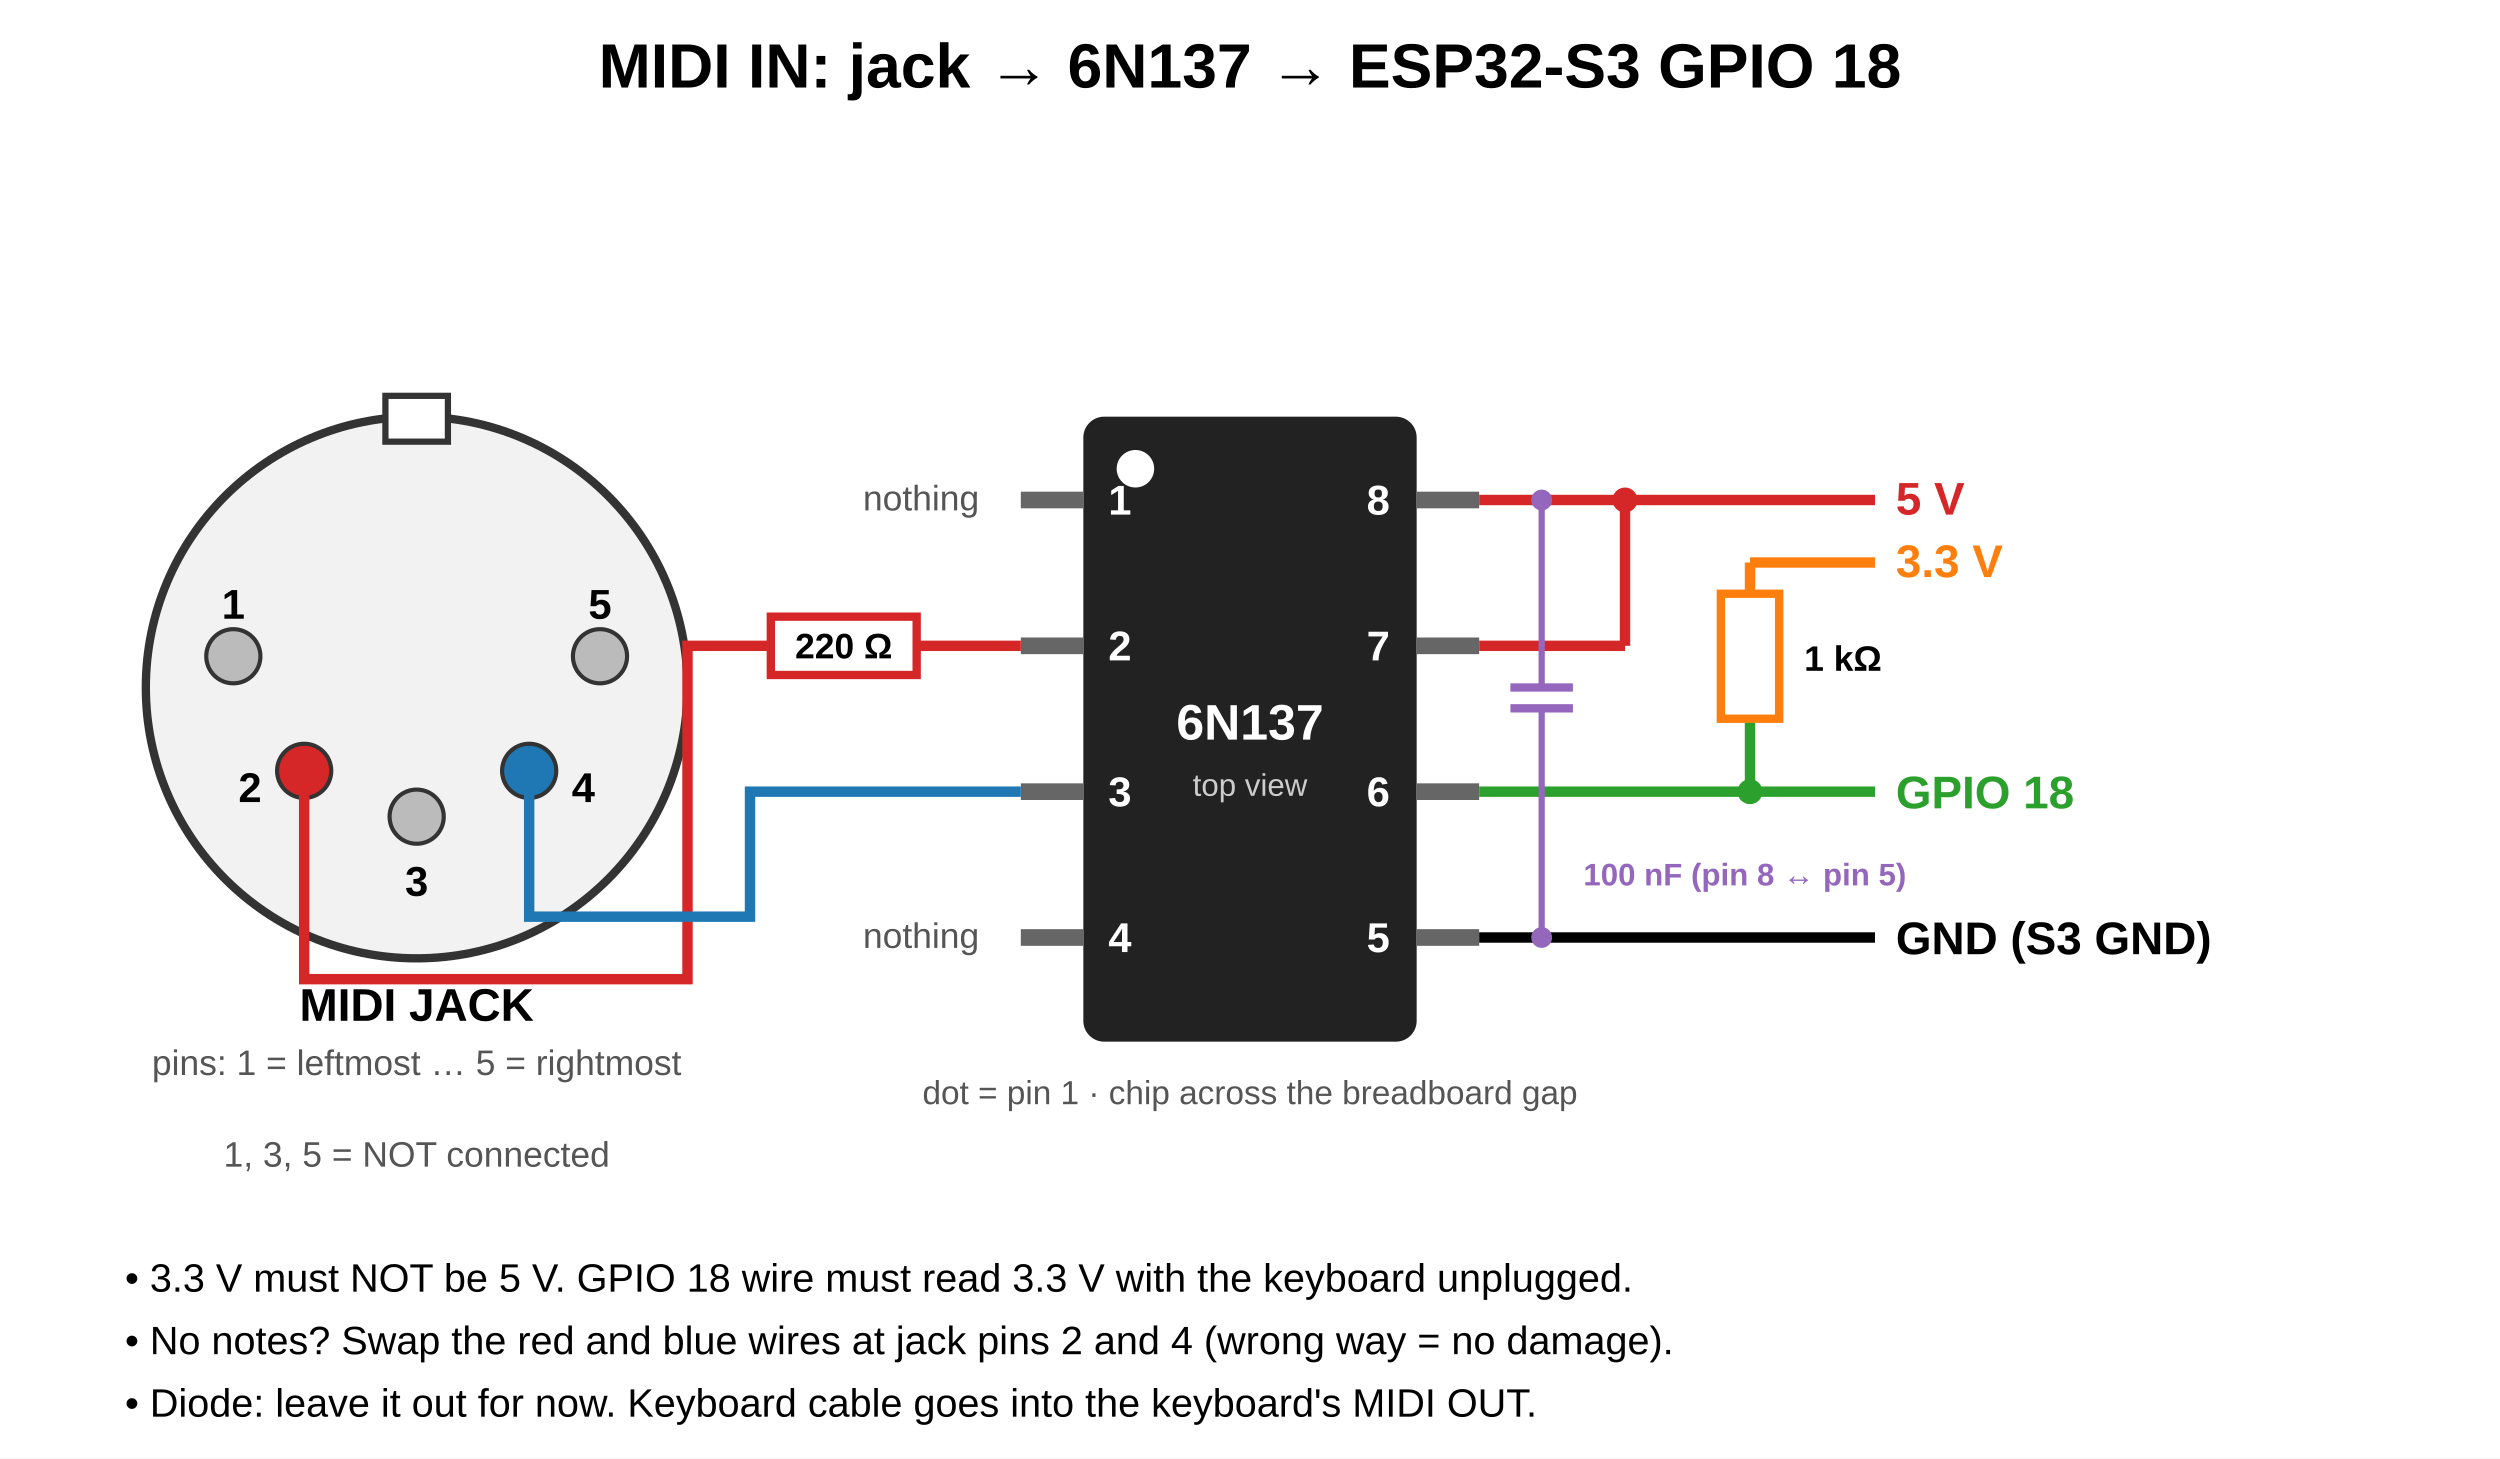
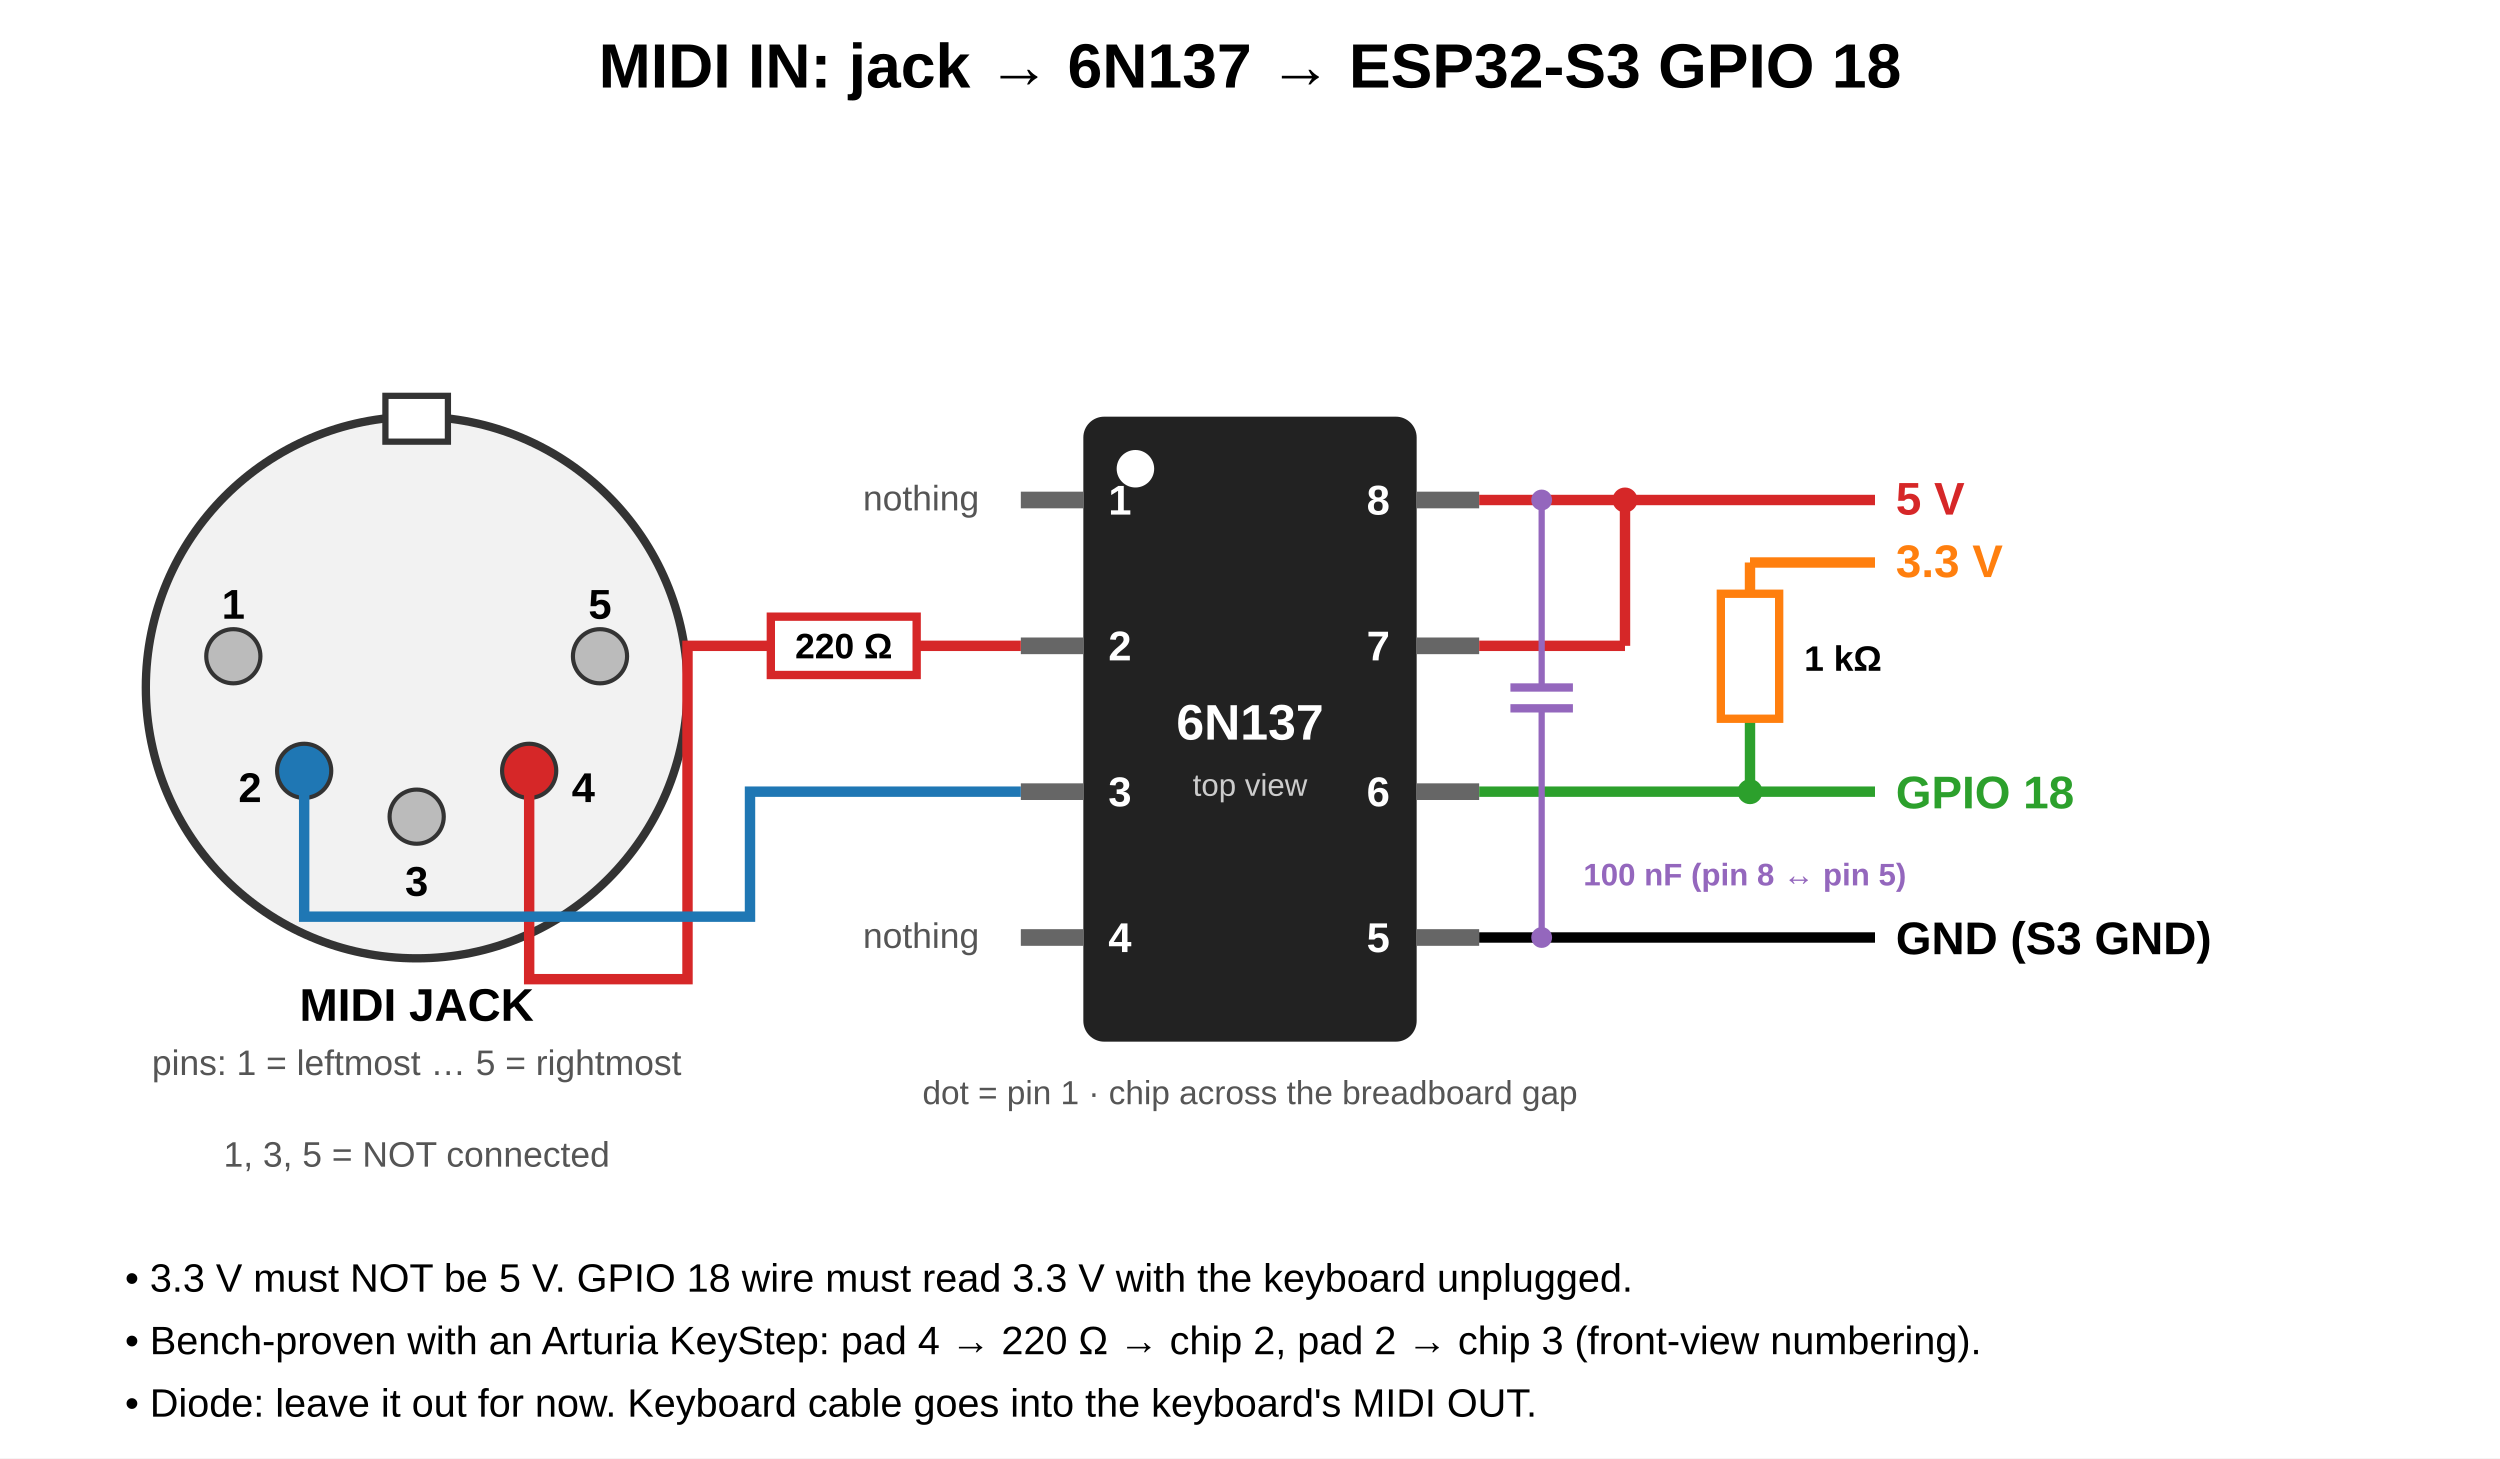
<svg xmlns="http://www.w3.org/2000/svg" width="1200" height="700" viewBox="0 0 1200 700" font-family="Arial, Helvetica, sans-serif">
  <rect width="1200" height="700" fill="#ffffff" />
  <text x="600" y="42" font-size="30" font-weight="bold" text-anchor="middle">MIDI IN: jack → 6N137 → ESP32-S3 GPIO 18</text>
  <circle cx="200" cy="330" r="130" fill="#f2f2f2" stroke="#333" stroke-width="4" />
  <rect x="185" y="190" width="30" height="22" fill="#fff" stroke="#333" stroke-width="3" />
  <text x="200" y="490" font-size="22" text-anchor="middle" font-weight="bold">MIDI JACK</text>
  <text x="200" y="516" font-size="17" text-anchor="middle" fill="#555">pins: 1 = leftmost … 5 = rightmost</text>
  <g font-size="20" font-weight="bold" text-anchor="middle">
    <circle cx="112" cy="315" r="13" fill="#bbb" stroke="#333" stroke-width="2" />
    <text x="112" y="297">1</text>
-     <circle cx="146" cy="370" r="13" fill="#d62728" stroke="#333" stroke-width="2" />
+     <circle cx="146" cy="370" r="13" fill="#1f77b4" stroke="#333" stroke-width="2" />
    <text x="120" y="385">2</text>
    <circle cx="200" cy="392" r="13" fill="#bbb" stroke="#333" stroke-width="2" />
    <text x="200" y="430">3</text>
-     <circle cx="254" cy="370" r="13" fill="#1f77b4" stroke="#333" stroke-width="2" />
+     <circle cx="254" cy="370" r="13" fill="#d62728" stroke="#333" stroke-width="2" />
    <text x="280" y="385">4</text>
    <circle cx="288" cy="315" r="13" fill="#bbb" stroke="#333" stroke-width="2" />
    <text x="288" y="297">5</text>
  </g>
  <text x="200" y="560" font-size="17" text-anchor="middle" fill="#555">1, 3, 5 = NOT connected</text>
  <rect x="520" y="200" width="160" height="300" rx="10" fill="#222" />
  <circle cx="545" cy="225" r="9" fill="#fff" />
  <text x="600" y="355" font-size="24" fill="#fff" text-anchor="middle" font-weight="bold">6N137</text>
  <text x="600" y="382" font-size="15" fill="#ccc" text-anchor="middle">top view</text>
  <text x="600" y="530" font-size="16" text-anchor="middle" fill="#555">dot = pin 1 · chip across the breadboard gap</text>
  <g font-size="20" font-weight="bold">
    <line x1="490" y1="240" x2="520" y2="240" stroke="#666" stroke-width="8" />
    <text x="532" y="247" fill="#fff">1</text>
    <line x1="490" y1="310" x2="520" y2="310" stroke="#666" stroke-width="8" />
    <text x="532" y="317" fill="#fff">2</text>
    <line x1="490" y1="380" x2="520" y2="380" stroke="#666" stroke-width="8" />
    <text x="532" y="387" fill="#fff">3</text>
    <line x1="490" y1="450" x2="520" y2="450" stroke="#666" stroke-width="8" />
    <text x="532" y="457" fill="#fff">4</text>
    <line x1="680" y1="240" x2="710" y2="240" stroke="#666" stroke-width="8" />
    <text x="656" y="247" fill="#fff">8</text>
    <line x1="680" y1="310" x2="710" y2="310" stroke="#666" stroke-width="8" />
    <text x="656" y="317" fill="#fff">7</text>
    <line x1="680" y1="380" x2="710" y2="380" stroke="#666" stroke-width="8" />
    <text x="656" y="387" fill="#fff">6</text>
    <line x1="680" y1="450" x2="710" y2="450" stroke="#666" stroke-width="8" />
    <text x="656" y="457" fill="#fff">5</text>
  </g>
  <text x="470" y="245" font-size="17" text-anchor="end" fill="#555">nothing</text>
  <text x="470" y="455" font-size="17" text-anchor="end" fill="#555">nothing</text>
-   <path d="M146 370 L146 470 L330 470 L330 310 L370 310" fill="none" stroke="#d62728" stroke-width="5" />
+   <path d="M254 370 L254 470 L330 470 L330 310 L370 310" fill="none" stroke="#d62728" stroke-width="5" />
  <rect x="370" y="296" width="70" height="28" fill="#fff" stroke="#d62728" stroke-width="4" />
  <text x="405" y="316" font-size="17" text-anchor="middle" font-weight="bold">220 Ω</text>
  <line x1="440" y1="310" x2="490" y2="310" stroke="#d62728" stroke-width="5" />
-   <path d="M254 370 L254 440 L360 440 L360 380 L490 380" fill="none" stroke="#1f77b4" stroke-width="5" />
+   <path d="M146 370 L146 440 L360 440 L360 380 L490 380" fill="none" stroke="#1f77b4" stroke-width="5" />
  <line x1="710" y1="240" x2="900" y2="240" stroke="#d62728" stroke-width="5" />
  <text x="910" y="247" font-size="22" font-weight="bold" fill="#d62728">5 V</text>
  <line x1="710" y1="310" x2="780" y2="310" stroke="#d62728" stroke-width="5" />
  <line x1="780" y1="310" x2="780" y2="240" stroke="#d62728" stroke-width="5" />
  <circle cx="780" cy="240" r="6" fill="#d62728" />
  <line x1="710" y1="380" x2="900" y2="380" stroke="#2ca02c" stroke-width="5" />
  <text x="910" y="388" font-size="22" font-weight="bold" fill="#2ca02c">GPIO 18</text>
  <circle cx="840" cy="380" r="6" fill="#2ca02c" />
  <line x1="840" y1="380" x2="840" y2="345" stroke="#2ca02c" stroke-width="5" />
  <rect x="826" y="285" width="28" height="60" fill="#fff" stroke="#ff7f0e" stroke-width="4" />
  <text x="866" y="322" font-size="17" font-weight="bold">1 kΩ</text>
  <line x1="840" y1="285" x2="840" y2="270" stroke="#ff7f0e" stroke-width="5" />
  <line x1="840" y1="270" x2="900" y2="270" stroke="#ff7f0e" stroke-width="5" />
  <text x="910" y="277" font-size="22" font-weight="bold" fill="#ff7f0e">3.3 V</text>
  <line x1="710" y1="450" x2="900" y2="450" stroke="#000" stroke-width="5" />
  <text x="910" y="458" font-size="22" font-weight="bold">GND (S3 GND)</text>
  <line x1="740" y1="240" x2="740" y2="330" stroke="#9467bd" stroke-width="3" stroke-dasharray="0" />
  <circle cx="740" cy="240" r="5" fill="#9467bd" />
  <line x1="725" y1="330" x2="755" y2="330" stroke="#9467bd" stroke-width="4" />
  <line x1="725" y1="340" x2="755" y2="340" stroke="#9467bd" stroke-width="4" />
  <line x1="740" y1="340" x2="740" y2="450" stroke="#9467bd" stroke-width="3" />
  <circle cx="740" cy="450" r="5" fill="#9467bd" />
  <text x="700" y="345" font-size="15" fill="#9467bd" text-anchor="end" font-weight="bold"> </text>
  <text x="760" y="425" font-size="15" fill="#9467bd" font-weight="bold">100 nF (pin 8 ↔ pin 5)</text>
  <g font-size="19">
    <text x="60" y="620">• 3.3 V must NOT be 5 V. GPIO 18 wire must read 3.3 V with the keyboard unplugged.</text>
-     <text x="60" y="650">• No notes? Swap the red and blue wires at jack pins 2 and 4 (wrong way = no damage).</text>
+     <text x="60" y="650">• Bench-proven with an Arturia KeyStep: pad 4 → 220 Ω → chip 2, pad 2 → chip 3 (front-view numbering).</text>
    <text x="60" y="680">• Diode: leave it out for now. Keyboard cable goes into the keyboard's MIDI OUT.</text>
  </g>
</svg>
